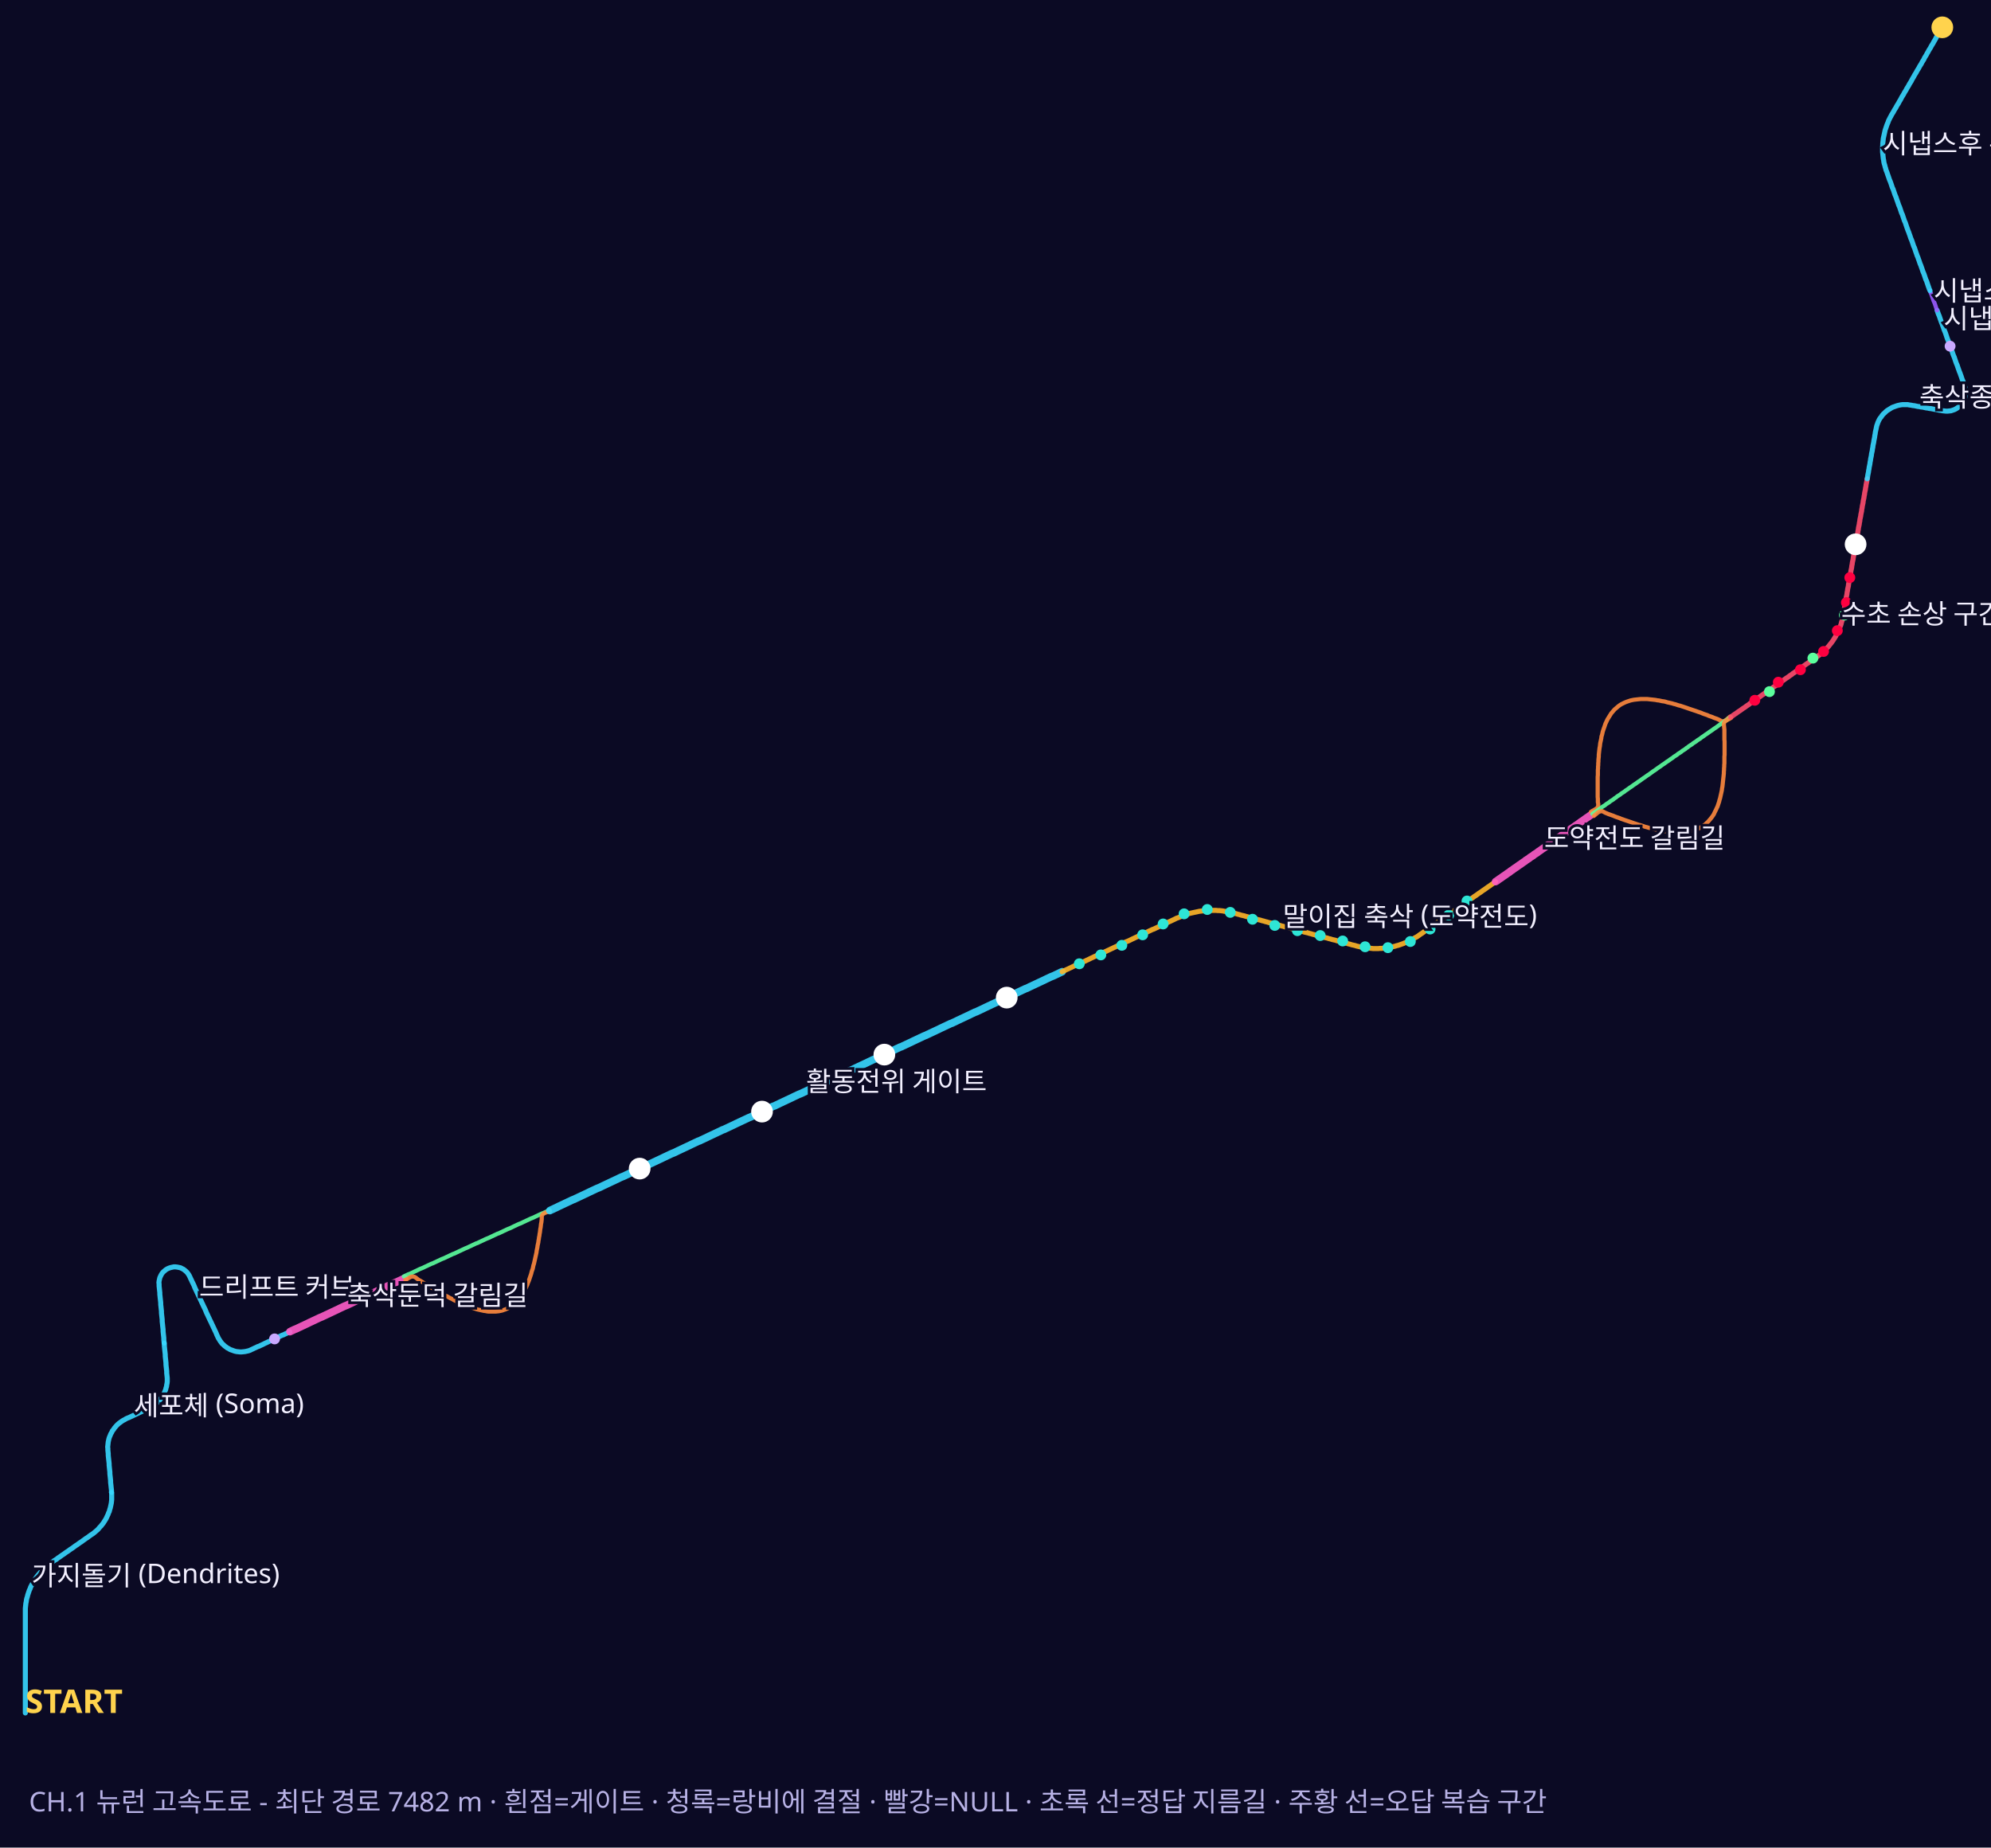
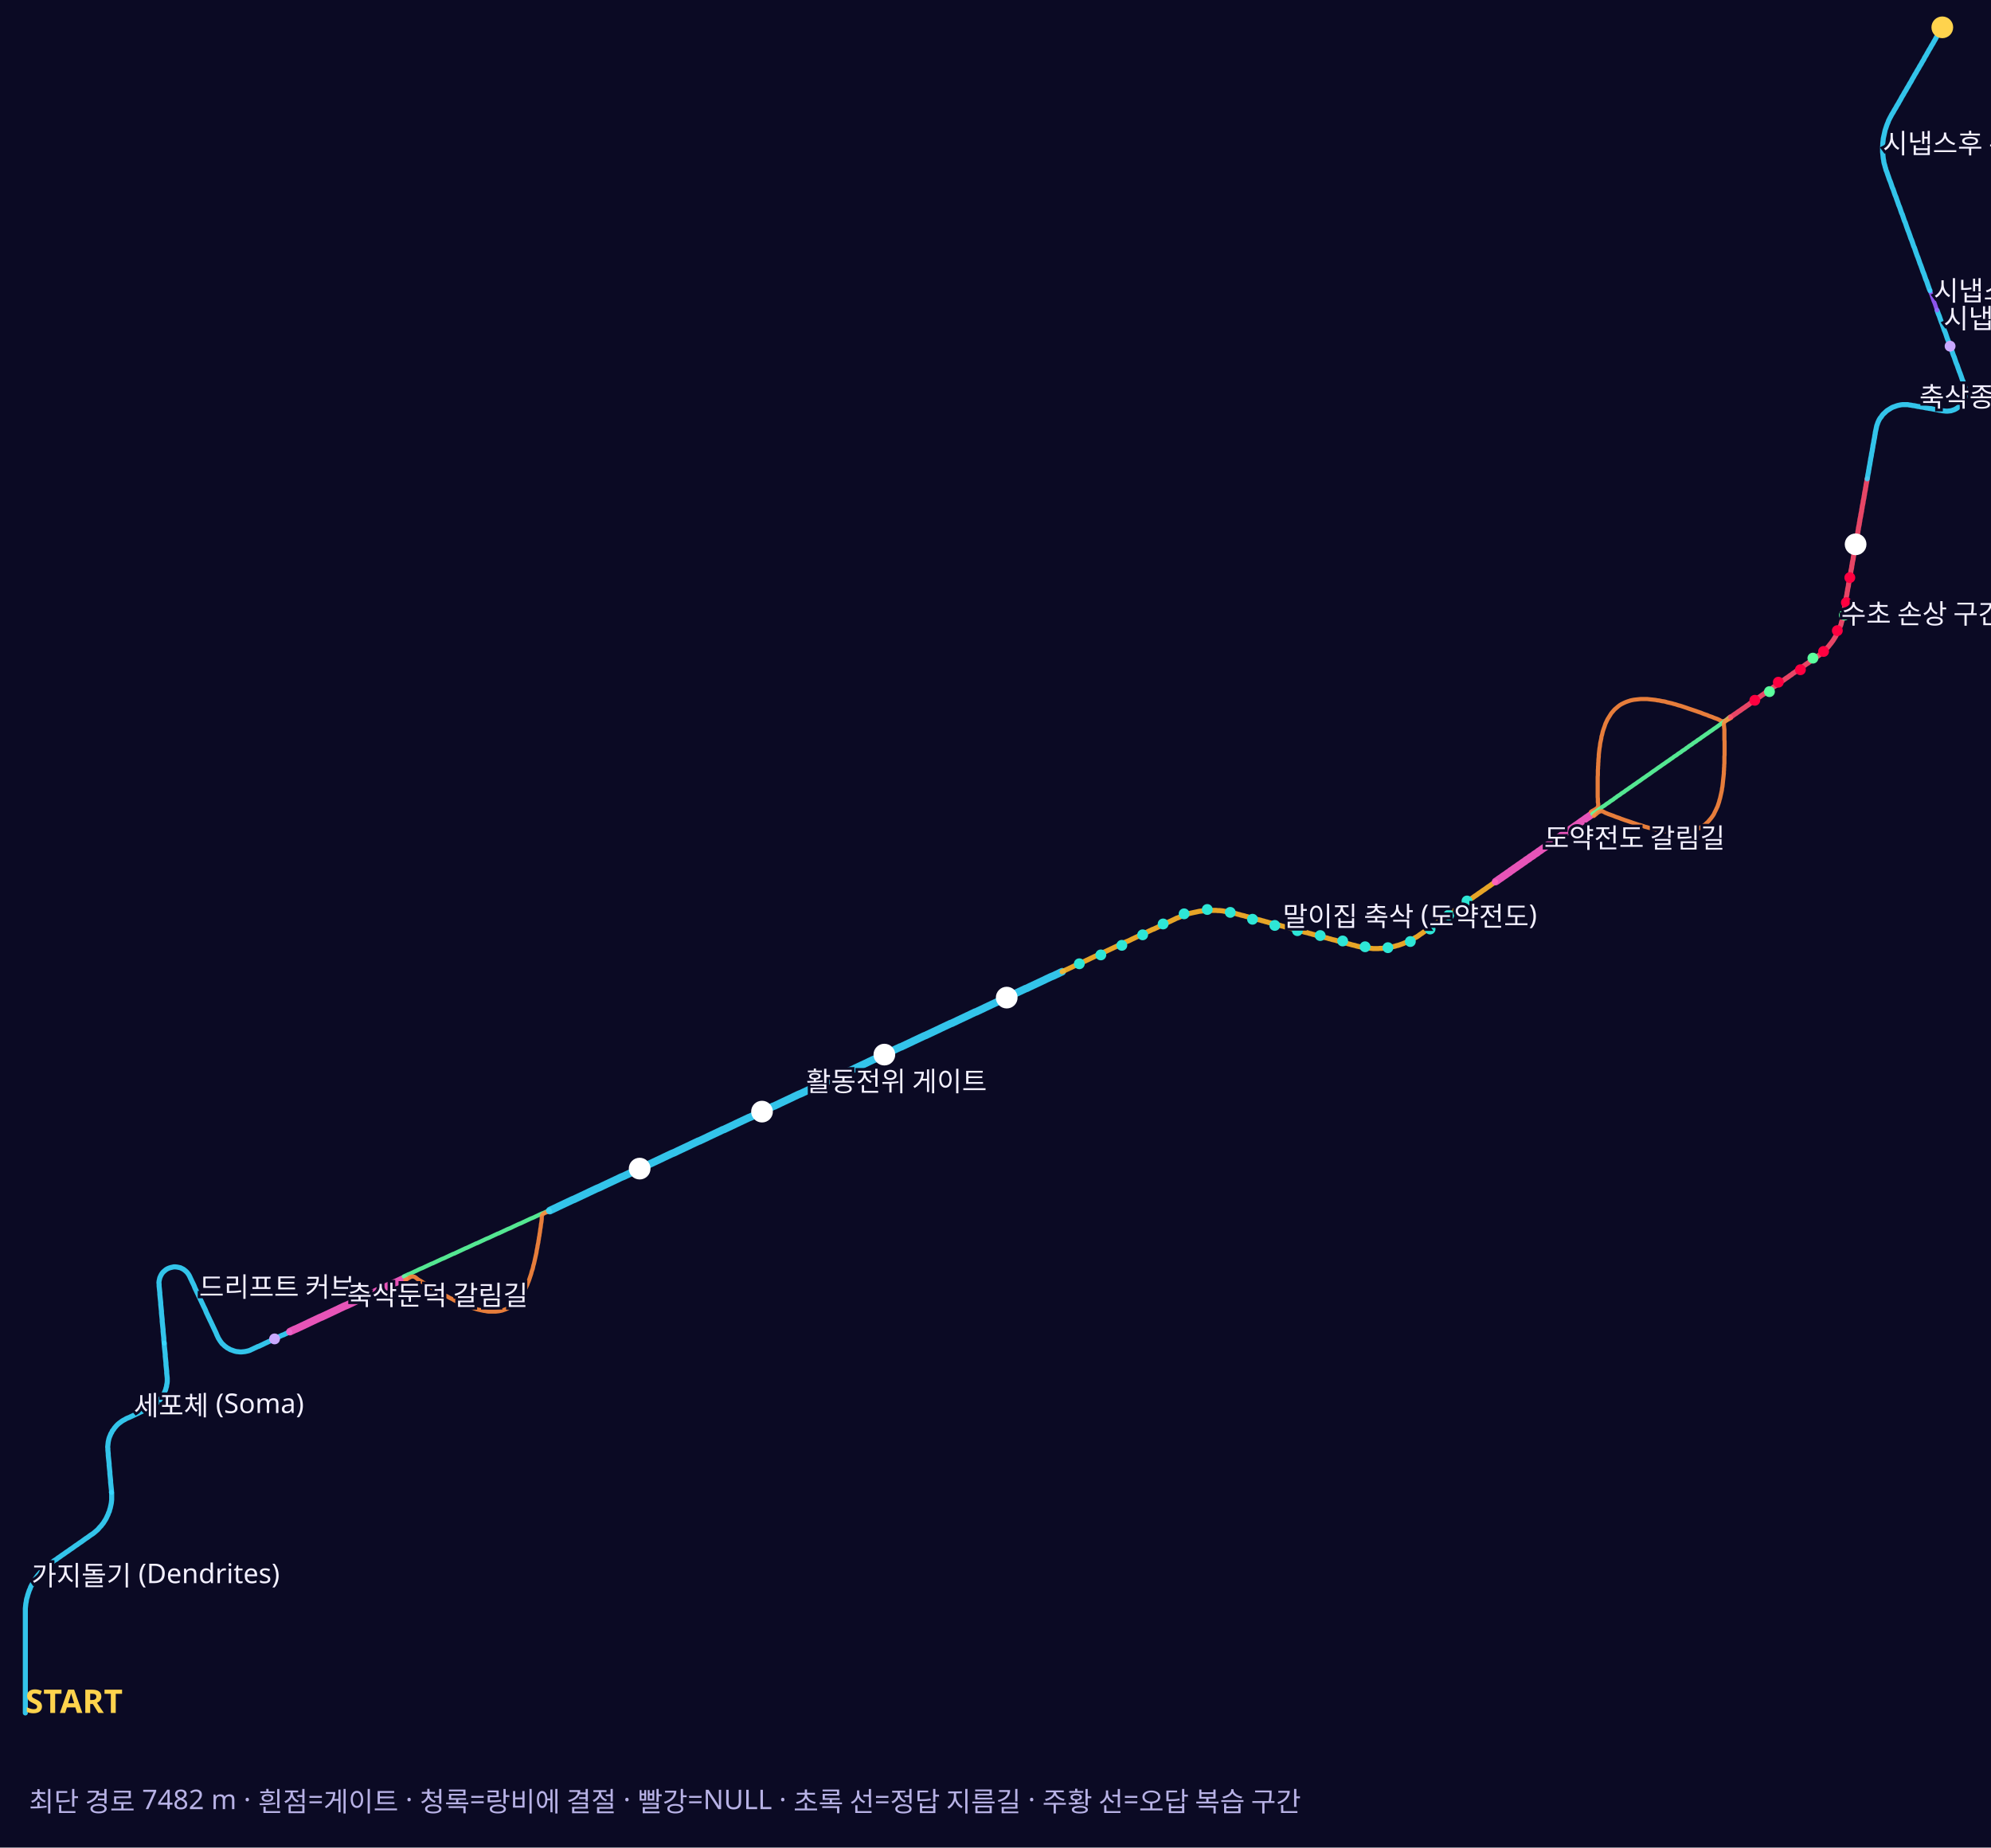
<svg xmlns="http://www.w3.org/2000/svg" width="1100" height="1021" font-family="sans-serif">
  <rect width="100%" height="100%" fill="#0B0A24" />
  <polyline points="14.0,946.6 14.0,945.7 14.0,944.7 14.0,943.8 14.0,942.9 14.0,941.9 14.0,941.0 14.0,940.1 14.0,939.1 14.0,938.2 14.0,937.3 14.0,936.3 14.0,935.4 14.0,934.5 14.0,933.5 14.0,932.6 14.0,931.7 14.0,930.7 14.0,929.8 14.0,928.9 14.0,927.9 14.0,927.0 14.0,926.1 14.0,925.1 14.0,924.2 14.0,923.3 14.0,922.3 14.0,921.4 14.0,920.5 14.0,919.6 14.0,918.6 14.0,917.7 14.0,916.8 14.0,915.8 14.0,914.9 14.0,914.0 14.0,913.0 14.0,912.1 14.0,911.2 14.0,910.2 14.0,909.3 14.0,908.4 14.0,907.4 14.0,906.5 14.0,905.6 14.0,904.6 14.0,903.7 14.0,902.8 14.0,901.8 14.0,900.9 14.0,900.0 14.0,899.0 14.0,898.1 14.0,897.2 14.0,896.2 14.0,895.3 14.0,894.4 14.0,893.5 14.0,892.5 14.0,891.6 14.0,890.7 14.0,889.7 14.0,888.8 14.1,887.9 14.2,886.9 14.3,886.0 14.5,885.1 14.6,884.2 14.8,883.3 15.1,882.4 15.3,881.5 15.6,880.6 15.9,879.7 16.2,878.8 16.6,878.0 16.9,877.1 17.3,876.3 17.8,875.4 18.2,874.6 18.7,873.8 19.2,873.0 19.7,872.2 20.2,871.5 20.8,870.7 21.4,870.0 22.0,869.3 22.6,868.6 23.2,867.9 23.9,867.3 24.6,866.6 25.3,866.0 26.0,865.4 26.7,864.8 27.4,864.3 28.2,863.7 29.0,863.2 29.7,862.6 30.5,862.1 31.3,861.6 32.0,861.0 32.8,860.5 33.5,860.0 34.3,859.4 35.1,858.9 35.8,858.4 36.6,857.8 37.4,857.3 38.1,856.8 38.9,856.2 39.7,855.7 40.4,855.2 41.2,854.6 41.9,854.1 42.7,853.6 43.5,853.0 44.2,852.5 45.0,852.0 45.8,851.4 46.5,850.9 47.3,850.3 48.1,849.8 48.8,849.3 49.6,848.7 50.3,848.2 51.1,847.7 51.9,847.1 52.6,846.5 53.3,845.9 54.0,845.3 54.6,844.6 55.2,843.9 55.9,843.2 56.4,842.5 57.0,841.8 57.5,841.0 58.0,840.2 58.5,839.4 58.9,838.6 59.3,837.7 59.7,836.9 60.0,836.0 60.4,835.2 60.6,834.3 60.9,833.4 61.1,832.5 61.3,831.6 61.5,830.6 61.6,829.7 61.7,828.8 61.7,827.9 61.7,826.9 61.7,826.0 61.7,825.1 61.6,824.7" fill="none" stroke="#37D8FF" stroke-width="2.8" stroke-linecap="round" opacity="0.9" />
  <polyline points="61.6,824.7 61.6,823.7 61.5,822.8 61.4,821.9 61.3,820.9 61.2,820.0 61.1,819.1 61.1,818.2 61.0,817.2 60.9,816.3 60.8,815.4 60.7,814.4 60.7,813.5 60.6,812.6 60.5,811.7 60.4,810.7 60.3,809.8 60.3,808.9 60.2,807.9 60.1,807.0 60.0,806.1 59.9,805.2 59.8,804.2 59.8,803.3 59.7,802.4 59.6,801.4 59.6,800.5 59.5,799.6 59.6,798.7 59.7,797.7 59.8,796.8 60.0,795.9 60.2,795.0 60.5,794.1 60.9,793.2 61.2,792.4 61.7,791.6 62.1,790.7 62.7,790.0 63.2,789.2 63.8,788.5 64.4,787.8 65.1,787.1 65.8,786.5 66.5,786.0 67.3,785.4 68.1,784.9 68.9,784.5 69.7,784.0 70.6,783.6 71.4,783.3 72.2,782.9 73.1,782.5 73.9,782.1 74.8,781.7 75.6,781.3 76.5,780.9 77.3,780.5 78.2,780.1 79.0,779.7 79.8,779.3 80.7,778.9 81.5,778.5 82.4,778.1 83.2,777.7 84.0,777.2 84.8,776.7 85.6,776.2 86.3,775.6 87.0,775.0 87.6,774.3 88.3,773.6 88.8,772.9 89.4,772.1 89.9,771.4 90.3,770.5 90.8,769.7 91.1,768.9 91.5,768.0 91.7,767.1 92.0,766.2 92.1,765.3 92.3,764.4 92.4,763.4 92.4,762.5 92.4,761.6 92.3,760.6 92.2,759.7 92.1,758.8 92.1,757.8 92.0,756.9 91.9,756.0 91.8,755.1 91.7,754.1 91.7,753.2 91.6,752.3 91.5,751.3 91.4,750.4 91.3,749.5 91.3,748.6 91.2,747.6 91.1,746.7 91.0,745.8 90.9,744.8 90.8,743.9 90.8,743.0 90.7,742.3" fill="none" stroke="#37D8FF" stroke-width="2.8" stroke-linecap="round" opacity="0.9" />
  <polyline points="90.7,742.2 90.6,741.3 90.5,740.4 90.5,739.5 90.4,738.5 90.3,737.6 90.2,736.7 90.1,735.7 90.1,734.8 90.0,733.9 89.9,733.0 89.8,732.0 89.7,731.1 89.6,730.2 89.6,729.2 89.5,728.3 89.4,727.4 89.3,726.5 89.2,725.5 89.2,724.6 89.1,723.7 89.0,722.7 88.9,721.8 88.8,720.9 88.8,720.0 88.7,719.0 88.6,718.1 88.5,717.2 88.4,716.2 88.3,715.3 88.3,714.4 88.2,713.5 88.1,712.5 88.0,711.6 87.9,710.7 87.9,709.7 87.8,708.8 87.9,707.9 88.1,707.0 88.3,706.1 88.7,705.2 89.1,704.4 89.6,703.6 90.2,702.9 90.9,702.3 91.6,701.7 92.4,701.2 93.3,700.8 94.2,700.5 95.1,700.3 96.0,700.1 96.9,700.1 97.8,700.2 98.8,700.4 99.7,700.6 100.5,701.0 101.3,701.4 102.1,702.0 102.8,702.6 103.4,703.2 104.0,704.0 104.5,704.8 104.9,705.6 105.3,706.5 105.7,707.3 106.1,708.2 106.5,709.0 106.9,709.8 107.3,710.7 107.6,711.5 108.0,712.4 108.4,713.2 108.8,714.1 109.2,714.9 109.6,715.8 110.0,716.6 110.4,717.4 110.8,718.3 111.2,719.1 111.6,720.0 112.0,720.8 112.4,721.7 112.8,722.5 113.2,723.3 113.6,724.2 113.9,725.0 114.3,725.9 114.7,726.7 115.1,727.6 115.5,728.4 115.9,729.3 116.3,730.1 116.7,730.9 117.1,731.8 117.5,732.6 117.9,733.5 118.3,734.3 118.7,735.2 119.1,736.0 119.5,736.9 119.8,737.7 120.2,738.5 120.6,739.4 121.1,740.2 121.6,741.0 122.1,741.7 122.7,742.5 123.4,743.1 124.1,743.8 124.8,744.3 125.6,744.9 126.4,745.3 127.2,745.8 128.1,746.1 128.9,746.4 129.8,746.7 130.7,746.9 131.7,747.0 132.6,747.1 133.5,747.1 134.5,747.0 135.4,746.9 136.3,746.7 137.2,746.5 138.1,746.2 138.9,745.8 139.8,745.4 140.6,745.0 141.5,744.6 142.3,744.2 143.2,743.9 144.0,743.5 144.9,743.1 145.7,742.7 146.5,742.3 147.4,741.9 148.2,741.5 149.1,741.1 149.9,740.7 150.8,740.3 151.6,739.9 152.5,739.5 153.3,739.1 154.1,738.7 155.0,738.3 155.8,737.9 156.7,737.6 157.5,737.2 158.4,736.8 159.2,736.4 160.1,736.0 160.1,736.0" fill="none" stroke="#37D8FF" stroke-width="2.8" stroke-linecap="round" opacity="0.9" />
  <polyline points="160.2,735.9 161.0,735.5 161.9,735.1 162.7,734.7 163.5,734.4 164.4,734.0 165.2,733.6 166.1,733.2 166.9,732.8 167.8,732.4 168.6,732.0 169.5,731.6 170.3,731.2 171.1,730.8 172.0,730.4 172.8,730.0 173.7,729.6 174.5,729.2 175.4,728.8 176.2,728.4 177.1,728.0 177.9,727.7 178.7,727.3 179.6,726.9 180.4,726.5 181.3,726.1 182.1,725.7 183.0,725.3 183.8,724.9 184.7,724.5 185.5,724.1 186.4,723.7 187.2,723.3 188.0,722.9 188.9,722.5 189.7,722.1 190.6,721.7 191.4,721.4 192.3,721.0 193.1,720.6 194.0,720.2 194.8,719.8 195.6,719.4 196.5,719.0 197.3,718.6 198.2,718.2 199.0,717.8 199.9,717.4 200.7,717.0 201.6,716.6 202.4,716.2 203.2,715.8 204.1,715.4 204.9,715.0 205.8,714.7 206.6,714.3 207.5,713.9 208.3,713.5 209.2,713.1 210.0,712.7 210.9,712.3 211.7,711.9 212.5,711.5 213.4,711.1 214.2,710.7 215.1,710.3 215.9,709.9 216.8,709.5 217.6,709.1 218.5,708.7 219.3,708.4 220.1,708.0 221.0,707.6 221.8,707.2 222.7,706.8 223.5,706.4" fill="none" stroke="#FF5CC8" stroke-width="4.2" stroke-linecap="round" opacity="0.9" />
  <polyline points="223.1,705.4 223.9,705.0 224.8,704.6 225.6,704.2 226.5,703.9 227.3,703.5 228.2,703.1 229.0,702.7 229.9,702.3 230.7,701.9 231.5,701.5 232.4,701.1 233.2,700.8 234.1,700.4 234.9,700.0 235.8,699.6 236.6,699.2 237.5,698.8 238.3,698.4 239.2,698.1 240.0,697.7 240.9,697.3 241.7,696.9 242.6,696.5 243.4,696.1 244.3,695.7 245.1,695.4 246.0,695.0 246.8,694.6 247.7,694.2 248.5,693.8 249.4,693.4 250.2,693.0 251.1,692.7 251.9,692.3 252.8,691.9 253.6,691.5 254.5,691.1 255.3,690.7 256.2,690.3 257.0,689.9 257.8,689.6 258.7,689.2 259.5,688.8 260.4,688.4 261.2,688.0 262.1,687.6 262.9,687.2 263.8,686.9 264.6,686.5 265.5,686.1 266.3,685.7 267.2,685.3 268.0,684.9 268.9,684.5 269.7,684.2 270.6,683.8 271.4,683.4 272.3,683.0 273.1,682.6 274.0,682.2 274.8,681.8 275.7,681.5 276.5,681.1 277.4,680.7 278.2,680.3 279.1,679.9 279.9,679.5 280.8,679.1 281.6,678.8 282.5,678.4 283.3,678.0 284.1,677.6 285.0,677.2 285.8,676.8 286.7,676.4 287.5,676.1 288.4,675.7 289.2,675.3 290.1,674.9 290.9,674.5 291.8,674.1 292.6,673.7 293.5,673.3 294.3,673.0 295.2,672.6 296.0,672.2 296.9,671.8 297.7,671.4 298.6,671.0 299.4,670.6 300.3,670.3 301.1,669.9 302.0,669.5 302.8,669.1 303.6,668.7 303.6,668.7" fill="none" stroke="#5CFF9D" stroke-width="2.3" stroke-linecap="round" opacity="0.9" />
  <polyline points="224.0,707.3 224.8,706.9 225.6,706.4 226.4,705.9 227.2,705.5 228.1,705.4 229.0,705.6 229.8,706.1 230.5,706.7 231.3,707.3 232.1,707.7 232.9,708.2 233.7,708.7 234.5,709.2 235.3,709.7 236.1,710.2 236.9,710.6 237.7,711.1 238.5,711.6 239.3,712.1 240.1,712.5 240.9,713.0 241.7,713.5 242.5,713.9 243.3,714.4 244.1,714.9 244.9,715.3 245.7,715.8 246.6,716.2 247.4,716.6 248.2,717.1 249.0,717.5 249.9,717.9 250.7,718.4 251.5,718.8 252.4,719.2 253.2,719.6 254.1,720.0 254.9,720.3 255.8,720.7 256.6,721.1 257.5,721.4 258.4,721.8 259.2,722.1 260.1,722.4 261.0,722.7 261.9,723.0 262.8,723.3 263.7,723.6 264.6,723.8 265.5,724.0 266.4,724.2 267.3,724.4 268.2,724.5 269.1,724.7 270.1,724.8 271.0,724.8 271.9,724.8 272.9,724.8 273.8,724.8 274.7,724.7 275.6,724.6 276.6,724.4 277.5,724.2 278.3,723.9 279.2,723.6 280.1,723.2 280.9,722.8 281.7,722.3 282.5,721.8 283.2,721.2 284.0,720.7 284.7,720.0 285.3,719.4 286.0,718.7 286.6,718.0 287.1,717.3 287.7,716.5 288.2,715.7 288.7,714.9 289.2,714.1 289.6,713.3 290.1,712.5 290.5,711.7 290.9,710.8 291.3,710.0 291.6,709.1 292.0,708.2 292.3,707.4 292.6,706.5 292.9,705.6 293.2,704.7 293.5,703.8 293.7,702.9 294.0,702.0 294.3,701.2 294.5,700.3 294.7,699.3 295.0,698.4 295.2,697.5 295.4,696.6 295.6,695.7 295.8,694.8 296.0,693.9 296.2,693.0 296.4,692.1 296.5,691.2 296.7,690.2 296.9,689.3 297.0,688.4 297.2,687.5 297.4,686.6 297.5,685.7 297.7,684.7 297.8,683.8 298.0,682.9 298.1,682.0 298.3,681.0 298.4,680.1 298.5,679.2 298.7,678.3 298.8,677.4 298.9,676.4 299.1,675.5 299.2,674.6 299.3,673.7 299.3,672.7 299.4,671.8 299.9,671.0 300.6,670.5 301.5,670.1 302.4,669.8 303.2,669.5 303.9,669.3" fill="none" stroke="#FF8A3D" stroke-width="2.3" stroke-linecap="round" opacity="0.9" />
  <polyline points="303.8,669.0 304.6,668.6 305.5,668.2 306.3,667.8 307.2,667.4 308.0,667.0 308.8,666.6 309.7,666.2 310.5,665.8 311.4,665.4 312.2,665.0 313.1,664.6 313.9,664.2 314.8,663.8 315.6,663.4 316.5,663.0 317.3,662.7 318.1,662.3 319.0,661.9 319.8,661.5 320.7,661.1 321.5,660.7 322.4,660.3 323.2,659.9 324.1,659.5 324.9,659.1 325.7,658.7 326.6,658.3 327.4,657.9 328.3,657.5 329.1,657.1 330.0,656.7 330.8,656.4 331.7,656.0 332.5,655.6 333.3,655.2 334.2,654.8 335.0,654.4 335.9,654.0 336.7,653.6 337.6,653.2 338.4,652.8 339.3,652.4 340.1,652.0 341.0,651.6 341.8,651.2 342.6,650.8 343.5,650.4 344.3,650.1 345.2,649.7 346.0,649.3 346.9,648.9 347.7,648.5 348.6,648.1 349.4,647.7 350.2,647.3 351.1,646.9 351.9,646.5 352.8,646.1 353.6,645.7 354.5,645.3 355.3,644.9 356.2,644.5 357.0,644.1 357.8,643.7 358.7,643.4 359.5,643.0 360.4,642.6 361.2,642.2 362.1,641.8 362.9,641.4 363.8,641.0 364.6,640.6 365.5,640.2 366.3,639.8 367.1,639.4 368.0,639.0 368.8,638.6 369.7,638.2 370.5,637.8 371.4,637.4 372.2,637.1 373.1,636.7 373.9,636.3 374.7,635.9 375.6,635.5 376.4,635.1 377.3,634.7 378.1,634.3 379.0,633.9 379.8,633.5 380.7,633.1 381.5,632.7 382.3,632.3 383.2,631.9 384.0,631.5 384.9,631.1 385.7,630.7 386.6,630.4 387.4,630.0 388.3,629.6 389.1,629.2 390.0,628.8 390.8,628.4 391.6,628.0 392.5,627.6 393.3,627.2 394.2,626.8 395.0,626.4 395.9,626.0 396.7,625.6 397.6,625.2 398.4,624.8 399.2,624.4 400.1,624.1 400.9,623.7 401.8,623.3 402.6,622.9 403.5,622.5 404.3,622.1 405.2,621.7 406.0,621.3 406.8,620.9 407.7,620.5 408.5,620.1 409.4,619.7 410.2,619.3 411.1,618.9 411.9,618.5 412.8,618.1 413.6,617.7 414.4,617.4 415.3,617.0 416.1,616.6 417.0,616.2 417.8,615.8 418.7,615.4 419.5,615.0 420.4,614.6 421.2,614.2 422.1,613.8 422.9,613.4 423.7,613.0 424.6,612.6 425.4,612.2 426.3,611.8 427.1,611.4 428.0,611.1 428.8,610.7 429.7,610.3 430.5,609.9 431.3,609.5 432.2,609.1 433.0,608.7 433.9,608.3 434.7,607.9 435.6,607.5 436.4,607.1 437.3,606.7 438.1,606.3 438.9,605.9 439.8,605.5 440.6,605.1 441.5,604.7 442.3,604.4 443.2,604.0 444.0,603.6 444.9,603.2 445.7,602.8 446.6,602.4 447.4,602.0 448.2,601.6 449.1,601.2 449.9,600.8 450.8,600.4 451.6,600.0 452.5,599.6 453.3,599.2 454.2,598.8 455.0,598.4 455.8,598.1 456.7,597.7 457.5,597.3 458.4,596.9 459.2,596.5 460.1,596.1 460.9,595.7 461.8,595.3 462.6,594.9 463.4,594.5 464.3,594.1 465.1,593.7 466.0,593.3 466.8,592.9 467.7,592.5 468.5,592.1 469.4,591.7 470.2,591.4 471.1,591.0 471.9,590.6 472.7,590.2 473.6,589.8 474.4,589.4 475.3,589.0 476.1,588.6 477.0,588.2 477.8,587.8 478.7,587.4 479.5,587.0 480.3,586.6 481.2,586.2 482.0,585.8 482.9,585.4 483.7,585.1 484.6,584.7 485.4,584.3 486.3,583.9 487.1,583.5 487.9,583.1 488.8,582.7 489.6,582.3 490.5,581.9 491.3,581.5 492.2,581.1 493.0,580.7 493.9,580.3 494.7,579.9 495.5,579.5 496.4,579.1 497.2,578.7 498.1,578.4 498.9,578.0 499.8,577.6 500.6,577.2 501.5,576.8 502.3,576.4 503.2,576.0 504.0,575.6 504.8,575.2 505.7,574.8 506.5,574.4 507.4,574.0 508.2,573.6 509.1,573.2 509.9,572.8 510.8,572.4 511.6,572.1 512.4,571.7 513.3,571.3 514.1,570.9 515.0,570.5 515.8,570.1 516.7,569.7 517.5,569.3 518.4,568.9 519.2,568.5 520.0,568.1 520.9,567.7 521.7,567.3 522.6,566.9 523.4,566.5 524.3,566.1 525.1,565.7 526.0,565.4 526.8,565.0 527.7,564.6 528.5,564.2 529.3,563.8 530.2,563.4 531.0,563.0 531.9,562.6 532.7,562.2 533.6,561.8 534.4,561.4 535.3,561.0 536.1,560.6 536.9,560.2 537.8,559.8 538.6,559.4 539.5,559.1 540.3,558.7 541.2,558.3 542.0,557.9 542.9,557.5 543.7,557.1 544.5,556.7 545.4,556.3 546.2,555.9 547.1,555.5 547.9,555.1 548.8,554.7 549.6,554.3 550.5,553.9 551.3,553.5 552.2,553.1 553.0,552.7 553.8,552.4 554.7,552.0 555.5,551.6 556.4,551.2 557.2,550.8 558.1,550.4 558.9,550.0 559.8,549.6 560.6,549.2 561.4,548.8 562.3,548.4 563.1,548.0 564.0,547.6 564.8,547.2 565.7,546.8 566.5,546.4 567.4,546.1 568.2,545.7 569.0,545.3 569.9,544.9 570.7,544.5 571.6,544.1 572.4,543.7 573.3,543.3 574.1,542.9 575.0,542.5 575.8,542.1 576.7,541.7 577.5,541.3 578.3,540.9 579.2,540.5 580.0,540.1 580.9,539.7 581.7,539.4 582.6,539.0 583.4,538.6 584.3,538.2 585.1,537.8 585.9,537.4 586.8,537.0" fill="none" stroke="#37D8FF" stroke-width="4.2" stroke-linecap="round" opacity="0.9" />
  <polyline points="586.8,537.0 587.6,536.6 588.5,536.2 589.3,535.8 590.2,535.4 591.0,535.0 591.9,534.6 592.7,534.2 593.5,533.8 594.4,533.4 595.2,533.1 596.1,532.7 596.9,532.3 597.8,531.9 598.6,531.5 599.5,531.1 600.3,530.7 601.2,530.3 602.0,529.9 602.8,529.5 603.7,529.1 604.5,528.7 605.4,528.3 606.2,527.9 607.1,527.5 607.9,527.1 608.8,526.7 609.6,526.4 610.4,526.0 611.3,525.6 612.1,525.2 613.0,524.8 613.8,524.4 614.7,524.0 615.5,523.6 616.4,523.2 617.2,522.8 618.0,522.4 618.9,522.0 619.7,521.6 620.6,521.2 621.4,520.8 622.3,520.4 623.1,520.1 624.0,519.7 624.8,519.3 625.6,518.9 626.5,518.5 627.3,518.1 628.2,517.7 629.0,517.3 629.9,516.9 630.7,516.5 631.6,516.1 632.4,515.7 633.3,515.3 634.1,514.9 634.9,514.5 635.8,514.1 636.6,513.7 637.5,513.4 638.3,513.0 639.2,512.6 640.0,512.2 640.9,511.8 641.7,511.4 642.5,511.0 643.4,510.6 644.2,510.2 645.1,509.8 645.9,509.4 646.8,509.0 647.6,508.6 648.5,508.2 649.3,507.8 650.1,507.4 651.0,507.1 651.9,506.7 652.7,506.3 653.6,506.0 654.5,505.7 655.3,505.4 656.2,505.1 657.1,504.8 658.0,504.6 658.9,504.4 659.8,504.2 660.8,504.0 661.7,503.8 662.6,503.6 663.5,503.5 664.4,503.4 665.4,503.3 666.3,503.2 667.2,503.2 668.2,503.1 669.1,503.1 670.0,503.1 670.9,503.1 671.9,503.1 672.8,503.2 673.7,503.2 674.7,503.3 675.6,503.4 676.5,503.6 677.4,503.7 678.4,503.9 679.3,504.0 680.2,504.2 681.1,504.5 682.0,504.7 682.9,504.9 683.8,505.2 684.7,505.4 685.6,505.7 686.5,505.9 687.4,506.1 688.3,506.4 689.2,506.6 690.1,506.9 691.0,507.1 691.9,507.3 692.8,507.6 693.7,507.8 694.6,508.1 695.5,508.3 696.4,508.5 697.3,508.8 698.2,509.0 699.1,509.3 700.0,509.5 700.9,509.8 701.8,510.0 702.7,510.2 703.6,510.5 704.5,510.7 705.4,511.0 706.3,511.2 707.2,511.4 708.1,511.7 709.0,511.9 709.9,512.2 710.8,512.4 711.7,512.6 712.6,512.9 713.5,513.1 714.4,513.4 715.3,513.6 716.2,513.9 717.1,514.1 718.0,514.3 718.9,514.6 719.8,514.8 720.7,515.1 721.6,515.3 722.5,515.5 723.4,515.8 724.3,516.0 725.2,516.3 726.1,516.5 727.0,516.8 727.9,517.0 728.8,517.2 729.7,517.5 730.6,517.7 731.5,518.0 732.4,518.2 733.3,518.4 734.2,518.7 735.1,518.9 736.0,519.2 736.9,519.4 737.8,519.6 738.7,519.9 739.6,520.1 740.5,520.4 741.4,520.6 742.3,520.9 743.2,521.1 744.1,521.3 745.0,521.6 745.9,521.8 746.8,522.1 747.7,522.3 748.6,522.5 749.5,522.8 750.4,523.0 751.3,523.2 752.2,523.4 753.2,523.6 754.1,523.7 755.0,523.9 755.9,524.0 756.9,524.0 757.8,524.1 758.7,524.2 759.6,524.2 760.6,524.2 761.5,524.2 762.4,524.1 763.4,524.1 764.3,524.0 765.2,523.9 766.1,523.8 767.1,523.6 768.0,523.5 768.9,523.3 769.8,523.1 770.7,522.9 771.6,522.6 772.5,522.4 773.4,522.1 774.2,521.8 775.1,521.5 776.0,521.1 776.8,520.8 777.7,520.4 778.5,520.0 779.4,519.6 780.2,519.2 781.0,518.7 781.8,518.2 782.6,517.8 783.4,517.3 784.2,516.7 784.9,516.2 785.7,515.7 786.5,515.1 787.2,514.6 788.0,514.1 788.8,513.5 789.5,513.0 790.3,512.5 791.0,511.9 791.8,511.4 792.6,510.9 793.3,510.3 794.1,509.8 794.9,509.2 795.6,508.7 796.4,508.2 797.1,507.6 797.9,507.1 798.7,506.6 799.4,506.0 800.2,505.5 801.0,505.0 801.7,504.4 802.5,503.9 803.3,503.4 804.0,502.8 804.8,502.3 805.5,501.8 806.3,501.2 807.1,500.7 807.8,500.2 808.6,499.6 809.4,499.1 810.1,498.6 810.9,498.0 811.7,497.5 812.4,496.9 813.2,496.4 813.9,495.9 814.7,495.3 815.5,494.8 816.2,494.3 817.0,493.7 817.8,493.2 818.5,492.7 819.3,492.1 820.1,491.6 820.8,491.1 821.6,490.5 822.3,490.0 823.1,489.5 823.9,488.9 824.6,488.4 825.4,487.9 826.2,487.3 826.3,487.2" fill="none" stroke="#FFB627" stroke-width="2.8" stroke-linecap="round" opacity="0.9" />
  <polyline points="826.3,487.2 827.1,486.7 827.9,486.1 828.6,485.6 829.4,485.1 830.2,484.5 830.9,484.0 831.7,483.5 832.5,482.9 833.2,482.4 834.0,481.9 834.7,481.3 835.5,480.8 836.3,480.2 837.0,479.7 837.8,479.2 838.6,478.6 839.3,478.1 840.1,477.6 840.9,477.0 841.6,476.5 842.4,476.0 843.1,475.4 843.9,474.9 844.7,474.4 845.4,473.8 846.2,473.3 847.0,472.8 847.7,472.2 848.5,471.7 849.3,471.2 850.0,470.6 850.8,470.1 851.5,469.6 852.3,469.0 853.1,468.5 853.8,468.0 854.6,467.4 855.4,466.9 856.1,466.3 856.9,465.8 857.7,465.3 858.4,464.7 859.2,464.2 859.9,463.7 860.7,463.1 861.5,462.6 862.2,462.1 863.0,461.5 863.8,461.0 864.5,460.5 865.3,459.9 866.1,459.4 866.8,458.9 867.6,458.3 868.3,457.8 869.1,457.3 869.9,456.7 870.6,456.2 871.4,455.7 872.2,455.1 872.9,454.6 873.7,454.0 874.5,453.5 875.2,453.0 876.0,452.4 876.7,451.9 877.5,451.4 878.3,450.8 879.0,450.3 879.8,449.8" fill="none" stroke="#FF5CC8" stroke-width="4.2" stroke-linecap="round" opacity="0.9" />
  <polyline points="879.0,448.6 879.8,448.1 880.6,447.7 881.4,447.2 882.2,446.7 882.8,446.0 883.0,445.1 883.0,444.2 882.8,443.3 882.8,442.3 882.8,441.4 882.7,440.5 882.7,439.5 882.7,438.6 882.7,437.7 882.7,436.7 882.7,435.8 882.7,434.9 882.7,433.9 882.7,433.0 882.7,432.1 882.7,431.1 882.7,430.2 882.7,429.3 882.8,428.3 882.8,427.4 882.8,426.5 882.8,425.5 882.9,424.6 882.9,423.7 883.0,422.8 883.0,421.8 883.1,420.9 883.1,420.0 883.2,419.0 883.3,418.1 883.3,417.2 883.4,416.2 883.5,415.3 883.6,414.4 883.7,413.5 883.9,412.5 884.0,411.6 884.1,410.7 884.3,409.8 884.5,408.9 884.7,407.9 884.8,407.0 885.1,406.1 885.3,405.2 885.5,404.3 885.8,403.4 886.1,402.5 886.4,401.7 886.7,400.8 887.0,399.9 887.4,399.1 887.8,398.2 888.2,397.4 888.7,396.6 889.2,395.8 889.7,395.0 890.2,394.2 890.8,393.5 891.4,392.8 892.0,392.1 892.7,391.5 893.4,390.9 894.1,390.3 894.9,389.7 895.7,389.2 896.5,388.8 897.3,388.4 898.2,388.0 899.0,387.7 899.9,387.4 900.8,387.1 901.7,386.9 902.7,386.7 903.6,386.6 904.5,386.5 905.4,386.4 906.4,386.3 907.3,386.3 908.2,386.3 909.2,386.3 910.1,386.3 911.0,386.4 911.9,386.5 912.9,386.6 913.8,386.7 914.7,386.8 915.6,387.0 916.6,387.1 917.5,387.3 918.4,387.5 919.3,387.6 920.2,387.8 921.1,388.1 922.0,388.3 922.9,388.5 923.8,388.7 924.7,389.0 925.6,389.2 926.5,389.5 927.4,389.8 928.3,390.0 929.2,390.3 930.1,390.6 931.0,390.9 931.9,391.2 932.7,391.5 933.6,391.8 934.5,392.1 935.4,392.4 936.3,392.7 937.2,393.0 938.0,393.3 938.9,393.6 939.8,393.9 940.7,394.3 941.5,394.6 942.4,394.9 943.3,395.2 944.1,395.6 945.0,395.9 945.9,396.2 946.8,396.6 947.6,396.9 948.5,397.2 949.4,397.6 950.2,398.0 951.0,398.5 951.9,398.6 952.8,398.4 953.6,397.9 954.3,397.3 955.0,396.7 955.7,396.1 955.9,396.0" fill="none" stroke="#FF8A3D" stroke-width="2.3" stroke-linecap="round" opacity="0.9" />
  <polyline points="879.8,449.8 880.6,449.2 881.3,448.7 882.1,448.2 882.9,447.6 883.6,447.1 884.4,446.6 885.1,446.0 885.9,445.5 886.7,445.0 887.4,444.4 888.2,443.9 889.0,443.4 889.7,442.8 890.5,442.3 891.3,441.8 892.0,441.2 892.8,440.7 893.5,440.1 894.3,439.6 895.1,439.1 895.8,438.5 896.6,438.0 897.4,437.5 898.1,436.9 898.9,436.4 899.6,435.9 900.4,435.3 901.2,434.8 901.9,434.3 902.7,433.7 903.5,433.2 904.2,432.7 905.0,432.1 905.8,431.6 906.5,431.1 907.3,430.5 908.0,430.0 908.8,429.5 909.6,428.9 910.3,428.4 911.1,427.9 911.9,427.3 912.6,426.8 913.4,426.2 914.2,425.7 914.9,425.2 915.7,424.6 916.4,424.1 917.2,423.6 918.0,423.0 918.7,422.5 919.5,422.0 920.3,421.4 921.0,420.9 921.8,420.4 922.6,419.8 923.3,419.3 924.1,418.8 924.8,418.2 925.6,417.7 926.4,417.2 927.1,416.6 927.9,416.1 928.7,415.6 929.4,415.0 930.2,414.5 931.0,414.0 931.7,413.4 932.5,412.9 933.2,412.3 934.0,411.8 934.8,411.3 935.5,410.7 936.3,410.2 937.1,409.7 937.8,409.1 938.6,408.6 939.4,408.1 940.1,407.5 940.9,407.0 941.6,406.5 942.4,405.9 943.2,405.4 943.9,404.9 944.7,404.3 945.5,403.8 946.2,403.3 947.0,402.7 947.8,402.2 948.5,401.7 949.3,401.1 950.0,400.6 950.8,400.0 951.6,399.5 952.3,399.0 953.1,398.4 953.9,397.9 954.6,397.4 955.4,396.8 956.2,396.3 956.2,396.3" fill="none" stroke="#5CFF9D" stroke-width="2.3" stroke-linecap="round" opacity="0.9" />
  <polyline points="880.6,450.9 881.3,450.3 882.0,449.7 882.7,449.1 883.5,448.6 884.4,448.3 885.3,448.3 886.1,448.7 887.0,449.2 887.8,449.5 888.7,449.9 889.6,450.2 890.4,450.5 891.3,450.8 892.2,451.2 893.0,451.5 893.9,451.8 894.8,452.1 895.7,452.5 896.6,452.8 897.4,453.1 898.3,453.4 899.2,453.7 900.1,454.0 901.0,454.3 901.8,454.6 902.7,454.9 903.6,455.2 904.5,455.5 905.4,455.8 906.3,456.0 907.2,456.3 908.1,456.6 908.9,456.9 909.8,457.1 910.7,457.4 911.6,457.6 912.5,457.8 913.4,458.1 914.4,458.3 915.3,458.5 916.2,458.7 917.1,458.9 918.0,459.1 918.9,459.2 919.8,459.4 920.8,459.5 921.7,459.6 922.6,459.8 923.5,459.8 924.5,459.9 925.4,460.0 926.3,460.0 927.3,460.0 928.2,460.0 929.1,460.0 930.1,460.0 931.0,459.9 931.9,459.8 932.8,459.6 933.7,459.4 934.6,459.2 935.5,459.0 936.4,458.7 937.3,458.4 938.2,458.0 939.0,457.6 939.8,457.1 940.6,456.7 941.4,456.1 942.1,455.6 942.8,454.9 943.5,454.3 944.1,453.6 944.7,452.9 945.3,452.2 945.9,451.4 946.4,450.7 946.9,449.9 947.3,449.0 947.7,448.2 948.1,447.4 948.5,446.5 948.9,445.7 949.2,444.8 949.5,443.9 949.8,443.0 950.0,442.1 950.3,441.2 950.5,440.3 950.7,439.4 950.9,438.5 951.1,437.6 951.3,436.7 951.4,435.7 951.6,434.8 951.7,433.9 951.8,433.0 951.9,432.0 952.0,431.1 952.1,430.2 952.2,429.3 952.3,428.3 952.4,427.4 952.4,426.5 952.5,425.5 952.5,424.6 952.6,423.7 952.6,422.8 952.7,421.8 952.7,420.9 952.7,420.0 952.7,419.0 952.7,418.1 952.8,417.2 952.8,416.2 952.8,415.3 952.8,414.4 952.8,413.4 952.8,412.5 952.8,411.6 952.8,410.6 952.8,409.7 952.7,408.8 952.7,407.8 952.7,406.9 952.7,406.0 952.7,405.0 952.7,404.1 952.7,403.2 952.6,402.3 952.5,401.3 952.4,400.4 952.5,399.5 953.0,398.7 953.8,398.2 954.6,397.7 955.4,397.3 956.2,396.8 956.4,396.7" fill="none" stroke="#FF8A3D" stroke-width="2.3" stroke-linecap="round" opacity="0.9" />
  <polyline points="956.2,396.3 956.9,395.8 957.7,395.2 958.4,394.7 959.2,394.2 960.0,393.6 960.7,393.1 961.5,392.6 962.3,392.0 963.0,391.5 963.8,391.0 964.6,390.4 965.3,389.9 966.1,389.4 966.8,388.8 967.6,388.3 968.4,387.8 969.1,387.2 969.9,386.7 970.7,386.1 971.4,385.6 972.2,385.1 973.0,384.5 973.7,384.0 974.5,383.5 975.2,382.9 976.0,382.4 976.8,381.9 977.5,381.3 978.3,380.8 979.1,380.3 979.8,379.7 980.6,379.2 981.4,378.7 982.1,378.1 982.9,377.6 983.6,377.1 984.4,376.5 985.2,376.0 985.9,375.5 986.7,374.9 987.5,374.4 988.2,373.9 989.0,373.3 989.8,372.8 990.5,372.2 991.3,371.7 992.0,371.2 992.8,370.6 993.6,370.1 994.3,369.6 995.1,369.0 995.9,368.5 996.6,368.0 997.4,367.4 998.1,366.9 998.9,366.4 999.7,365.8 1000.4,365.3 1001.2,364.8 1002.0,364.2 1002.7,363.7 1003.5,363.2 1004.3,362.6 1005.0,362.1 1005.7,361.5 1006.5,360.9 1007.2,360.3 1007.8,359.7 1008.5,359.0 1009.2,358.3 1009.8,357.7 1010.4,357.0 1011.0,356.2 1011.6,355.5 1012.1,354.8 1012.7,354.0 1013.2,353.2 1013.7,352.4 1014.2,351.6 1014.6,350.8 1015.0,350.0 1015.5,349.1 1015.8,348.3 1016.2,347.4 1016.5,346.6 1016.9,345.7 1017.2,344.8 1017.4,343.9 1017.7,343.0 1017.9,342.1 1018.1,341.2 1018.3,340.3 1018.4,339.4 1018.6,338.4 1018.7,337.5 1018.9,336.6 1019.1,335.7 1019.2,334.8 1019.4,333.9 1019.6,332.9 1019.7,332.0 1019.9,331.1 1020.0,330.2 1020.2,329.3 1020.4,328.4 1020.5,327.4 1020.7,326.5 1020.8,325.6 1021.0,324.7 1021.2,323.8 1021.3,322.8 1021.5,321.9 1021.7,321.0 1021.8,320.1 1022.0,319.2 1022.1,318.3 1022.3,317.3 1022.5,316.4 1022.6,315.5 1022.8,314.6 1023.0,313.7 1023.1,312.7 1023.3,311.8 1023.4,310.9 1023.6,310.0 1023.8,309.1 1023.9,308.2 1024.1,307.2 1024.2,306.3 1024.4,305.4 1024.6,304.5 1024.7,303.6 1024.9,302.6 1025.1,301.7 1025.2,300.8 1025.4,299.9 1025.5,299.0 1025.7,298.1 1025.9,297.1 1026.0,296.2 1026.2,295.3 1026.4,294.4 1026.5,293.5 1026.7,292.5 1026.8,291.6 1027.0,290.7 1027.2,289.8 1027.3,288.9 1027.5,288.0 1027.6,287.0 1027.8,286.1 1028.0,285.2 1028.1,284.3 1028.3,283.4 1028.5,282.5 1028.6,281.5 1028.8,280.6 1028.9,279.7 1029.1,278.8 1029.3,277.9 1029.4,276.9 1029.6,276.0 1029.8,275.1 1029.9,274.2 1030.1,273.3 1030.2,272.4 1030.4,271.4 1030.6,270.5 1030.7,269.6 1030.9,268.7 1031.0,267.8 1031.2,266.8 1031.4,265.9 1031.5,265.0 1031.6,264.6" fill="none" stroke="#FF4D6D" stroke-width="2.8" stroke-linecap="round" opacity="0.9" />
  <polyline points="1031.6,264.6 1031.8,263.7 1031.9,262.8 1032.1,261.8 1032.3,260.9 1032.4,260.0 1032.6,259.1 1032.7,258.2 1032.9,257.3 1033.1,256.3 1033.2,255.4 1033.4,254.5 1033.5,253.6 1033.7,252.7 1033.9,251.7 1034.0,250.8 1034.2,249.9 1034.4,249.0 1034.5,248.1 1034.7,247.2 1034.8,246.2 1035.0,245.3 1035.2,244.4 1035.3,243.5 1035.5,242.6 1035.7,241.6 1035.8,240.7 1036.0,239.8 1036.1,238.9 1036.3,238.0 1036.5,237.1 1036.7,236.1 1036.9,235.2 1037.2,234.4 1037.5,233.5 1037.9,232.6 1038.3,231.8 1038.8,231.0 1039.4,230.3 1039.9,229.5 1040.5,228.8 1041.2,228.2 1041.9,227.5 1042.6,226.9 1043.4,226.4 1044.2,225.9 1045.0,225.4 1045.8,225.0 1046.7,224.7 1047.5,224.4 1048.4,224.1 1049.3,223.9 1050.3,223.7 1051.2,223.6 1052.1,223.6 1053.1,223.6 1054.0,223.6 1054.9,223.8 1055.8,223.9 1056.7,224.1 1057.7,224.2 1058.6,224.4 1059.5,224.6 1060.4,224.7 1061.3,224.9 1062.3,225.0 1063.2,225.2 1064.1,225.4 1065.0,225.5 1065.9,225.7 1066.8,225.8 1067.8,226.0 1068.7,226.2 1069.6,226.3 1070.5,226.5 1071.4,226.7 1072.3,226.8 1073.3,227.0 1074.2,227.1 1075.1,227.2 1076.0,227.2 1077.0,227.1 1077.9,227.0 1078.8,226.7 1079.7,226.4 1080.5,226.0 1081.3,225.5 1082.1,224.9 1082.8,224.3 1083.4,223.7 1084.0,222.9 1084.5,222.2 1085.0,221.3 1085.3,220.5 1085.6,219.6 1085.8,218.7 1086.0,217.8 1086.0,216.8 1086.0,215.9 1085.9,215.0 1085.7,214.1 1085.4,213.2 1085.1,212.3 1084.8,211.4 1084.5,210.6 1084.1,209.7 1083.8,208.8 1083.5,207.9 1083.2,207.1 1082.9,206.2 1082.5,205.3 1082.2,204.4 1081.9,203.6 1081.6,202.7 1081.3,201.8 1080.9,200.9 1080.6,200.1 1080.3,199.2 1080.0,198.3 1079.7,197.4 1079.3,196.5 1079.0,195.7 1078.7,194.8 1078.4,193.9 1078.1,193.0 1077.8,192.2 1077.4,191.3 1077.4,191.3" fill="none" stroke="#37D8FF" stroke-width="2.8" stroke-linecap="round" opacity="0.9" />
  <polyline points="1077.4,191.2 1077.1,190.4 1076.8,189.5 1076.5,188.6 1076.1,187.7 1075.8,186.9 1075.5,186.0 1075.2,185.1 1074.9,184.2 1074.6,183.4 1074.2,182.5 1073.9,181.6 1073.6,180.7 1073.3,179.9 1073.0,179.0 1072.6,178.1 1072.3,177.2 1072.0,176.4 1071.7,175.5 1071.4,174.6 1071.0,173.7 1070.7,172.9 1070.4,172.0 1070.2,171.5" fill="none" stroke="#37D8FF" stroke-width="2.8" stroke-linecap="round" opacity="0.9" />
  <polyline points="1070.2,171.5 1069.9,170.7 1069.6,169.8 1069.3,168.9 1069.0,168.0 1068.7,167.2 1068.3,166.3 1068.0,165.4 1067.7,164.5 1067.4,163.7 1067.1,162.8 1066.7,161.9 1066.4,161.0 1066.3,160.6" fill="none" stroke="#9B5CFF" stroke-width="2.3" stroke-linecap="round" opacity="0.9" />
  <polyline points="1066.3,160.6 1065.9,159.7 1065.6,158.8 1065.3,158.0 1065.0,157.1 1064.7,156.2 1064.4,155.3 1064.0,154.5 1063.7,153.6 1063.4,152.7 1063.1,151.8 1062.8,151.0 1062.4,150.1 1062.1,149.2 1061.8,148.3 1061.5,147.5 1061.2,146.6 1060.8,145.7 1060.5,144.8 1060.2,143.9 1059.9,143.1 1059.6,142.2 1059.2,141.3 1058.9,140.4 1058.6,139.6 1058.3,138.7 1058.0,137.8 1057.7,136.9 1057.3,136.1 1057.0,135.2 1056.7,134.3 1056.4,133.4 1056.1,132.6 1055.7,131.7 1055.4,130.8 1055.1,129.9 1054.8,129.1 1054.5,128.2 1054.1,127.3 1053.8,126.4 1053.5,125.6 1053.2,124.7 1052.9,123.8 1052.6,122.9 1052.2,122.1 1051.9,121.2 1051.6,120.3 1051.3,119.4 1051.0,118.5 1050.6,117.7 1050.3,116.8 1050.0,115.9 1049.7,115.0 1049.4,114.2 1049.0,113.3 1048.7,112.4 1048.4,111.5 1048.1,110.7 1047.8,109.8 1047.5,108.9 1047.1,108.0 1046.8,107.2 1046.5,106.3 1046.2,105.4 1045.9,104.5 1045.5,103.7 1045.2,102.8 1044.9,101.9 1044.6,101.0 1044.3,100.2 1043.9,99.3 1043.6,98.4 1043.3,97.5 1043.0,96.7 1042.7,95.8 1042.4,94.9 1042.0,94.0 1041.8,93.1 1041.5,92.2 1041.3,91.3 1041.0,90.4 1040.8,89.5 1040.7,88.6 1040.5,87.7 1040.4,86.8 1040.3,85.8 1040.2,84.9 1040.1,84.0 1040.1,83.0 1040.1,82.1 1040.1,81.2 1040.2,80.2 1040.2,79.3 1040.3,78.4 1040.4,77.5 1040.5,76.5 1040.7,75.6 1040.9,74.7 1041.1,73.8 1041.3,72.9 1041.5,72.0 1041.8,71.1 1042.1,70.2 1042.4,69.3 1042.7,68.5 1043.1,67.6 1043.4,66.7 1043.8,65.9 1044.2,65.1 1044.7,64.2 1045.1,63.4 1045.6,62.6 1046.1,61.8 1046.5,61.0 1047.0,60.2 1047.5,59.4 1047.9,58.6 1048.4,57.8 1048.9,57.0 1049.3,56.2 1049.8,55.4 1050.3,54.5 1050.7,53.7 1051.2,52.9 1051.7,52.1 1052.1,51.3 1052.6,50.5 1053.1,49.7 1053.5,48.9 1054.0,48.1 1054.5,47.3 1054.9,46.5 1055.4,45.7 1055.9,44.9 1056.3,44.1 1056.8,43.2 1057.3,42.4 1057.7,41.6 1058.2,40.8 1058.7,40.0 1059.1,39.2 1059.6,38.4 1060.1,37.6 1060.5,36.8 1061.0,36.0 1061.5,35.2 1061.9,34.4 1062.4,33.6 1062.9,32.8 1063.3,31.9 1063.8,31.1 1064.3,30.3 1064.7,29.5 1065.2,28.7 1065.6,27.9 1066.1,27.1 1066.6,26.3 1067.0,25.5 1067.5,24.7 1068.0,23.9 1068.4,23.1 1068.9,22.3 1069.4,21.4 1069.8,20.6 1070.3,19.8 1070.8,19.0 1071.2,18.2 1071.7,17.4 1072.2,16.6 1072.6,15.8 1073.1,15.0 1073.6,14.2 1074.0,13.4 1074.2,13.1" fill="none" stroke="#37D8FF" stroke-width="2.8" stroke-linecap="round" opacity="0.9" />
  <circle cx="151.7" cy="739.9" r="3" fill="#C9A8FF" />
  <circle cx="353.4" cy="645.8" r="6" fill="#FFFFFF" />
  <circle cx="421.0" cy="614.3" r="6" fill="#FFFFFF" />
  <circle cx="488.6" cy="582.8" r="6" fill="#FFFFFF" />
  <circle cx="556.2" cy="551.3" r="6" fill="#FFFFFF" />
  <circle cx="596.3" cy="532.6" r="3" fill="#2EE6D6" />
  <circle cx="608.2" cy="527.7" r="3" fill="#2EE6D6" />
  <circle cx="619.8" cy="522.4" r="3" fill="#2EE6D6" />
  <circle cx="631.3" cy="516.6" r="3" fill="#2EE6D6" />
  <circle cx="642.6" cy="510.6" r="3" fill="#2EE6D6" />
  <circle cx="654.2" cy="505.0" r="3" fill="#2EE6D6" />
  <circle cx="667.0" cy="502.6" r="3" fill="#2EE6D6" />
  <circle cx="679.7" cy="504.2" r="3" fill="#2EE6D6" />
  <circle cx="692.0" cy="508.0" r="3" fill="#2EE6D6" />
  <circle cx="704.3" cy="511.4" r="3" fill="#2EE6D6" />
  <circle cx="716.8" cy="514.3" r="3" fill="#2EE6D6" />
  <circle cx="729.4" cy="517.0" r="3" fill="#2EE6D6" />
  <circle cx="741.8" cy="520.0" r="3" fill="#2EE6D6" />
  <circle cx="754.2" cy="523.2" r="3" fill="#2EE6D6" />
  <circle cx="766.8" cy="523.7" r="3" fill="#2EE6D6" />
  <circle cx="779.2" cy="520.3" r="3" fill="#2EE6D6" />
  <circle cx="790.1" cy="513.4" r="3" fill="#2EE6D6" />
  <circle cx="800.4" cy="505.7" r="3" fill="#2EE6D6" />
  <circle cx="810.5" cy="497.9" r="3" fill="#2EE6D6" />
  <circle cx="969.5" cy="387.0" r="3" fill="#FF0040" />
  <circle cx="977.6" cy="382.2" r="3" fill="#5CFF9D" />
  <circle cx="982.5" cy="377.0" r="3" fill="#FF0040" />
  <circle cx="994.7" cy="370.1" r="3" fill="#FF0040" />
  <circle cx="1001.6" cy="363.7" r="3" fill="#5CFF9D" />
  <circle cx="1007.5" cy="360.0" r="3" fill="#FF0040" />
  <circle cx="1015.1" cy="348.5" r="3" fill="#FF0040" />
  <circle cx="1019.0" cy="339.9" r="3" fill="#5CFF9D" />
  <circle cx="1020.1" cy="333.0" r="3" fill="#FF0040" />
  <circle cx="1022.0" cy="319.2" r="3" fill="#FF0040" />
  <circle cx="1025.2" cy="300.8" r="6" fill="#FFFFFF" />
  <circle cx="1077.4" cy="191.3" r="3" fill="#C9A8FF" />
  <circle cx="1073.1" cy="15.1" r="6" fill="#FFD34D" />
  <text x="17.4" y="876.1" fill="#F3F0FF" font-size="15" stroke="#0B0A24" stroke-width="3" paint-order="stroke">가지돌기 (Dendrites)</text>
  <text x="73.9" y="782.1" fill="#F3F0FF" font-size="15" stroke="#0B0A24" stroke-width="3" paint-order="stroke">세포체 (Soma)</text>
  <text x="110.0" y="716.6" fill="#F3F0FF" font-size="15" stroke="#0B0A24" stroke-width="3" paint-order="stroke">드리프트 커브</text>
  <text x="191.8" y="721.2" fill="#F3F0FF" font-size="15" stroke="#0B0A24" stroke-width="3" paint-order="stroke">축삭둔덕 갈림길</text>
  <text x="445.3" y="603.0" fill="#F3F0FF" font-size="15" stroke="#0B0A24" stroke-width="3" paint-order="stroke">활동전위 게이트</text>
  <text x="708.7" y="511.8" fill="#F3F0FF" font-size="15" stroke="#0B0A24" stroke-width="3" paint-order="stroke">말이집 축삭 (도약전도)</text>
  <text x="853.1" y="468.5" fill="#F3F0FF" font-size="15" stroke="#0B0A24" stroke-width="3" paint-order="stroke">도약전도 갈림길</text>
  <text x="1017.2" y="344.6" fill="#F3F0FF" font-size="15" stroke="#0B0A24" stroke-width="3" paint-order="stroke">수초 손상 구간</text>
  <text x="1060.4" y="224.7" fill="#F3F0FF" font-size="15" stroke="#0B0A24" stroke-width="3" paint-order="stroke">축삭종말</text>
  <text x="1073.8" y="181.4" fill="#F3F0FF" font-size="15" stroke="#0B0A24" stroke-width="3" paint-order="stroke">시냅스전 막</text>
  <text x="1068.3" y="166.1" fill="#F3F0FF" font-size="15" stroke="#0B0A24" stroke-width="3" paint-order="stroke">시냅스 틈새</text>
  <text x="1040.2" y="84.7" fill="#F3F0FF" font-size="15" stroke="#0B0A24" stroke-width="3" paint-order="stroke">시냅스후 뉴런</text>
  <text x="14.0" y="946.6" fill="#FFD34D" font-size="18" font-weight="bold">START</text>
-   <text x="16" y="1001" fill="#B8B2E6" font-size="15">CH.1 뉴런 고속도로 - 최단 경로 7482 m · 흰점=게이트 · 청록=랑비에 결절 · 빨강=NULL · 초록 선=정답 지름길 · 주황 선=오답 복습 구간</text>
+   <text x="16" y="1001" fill="#B8B2E6" font-size="15">최단 경로 7482 m · 흰점=게이트 · 청록=랑비에 결절 · 빨강=NULL · 초록 선=정답 지름길 · 주황 선=오답 복습 구간</text>
</svg>
